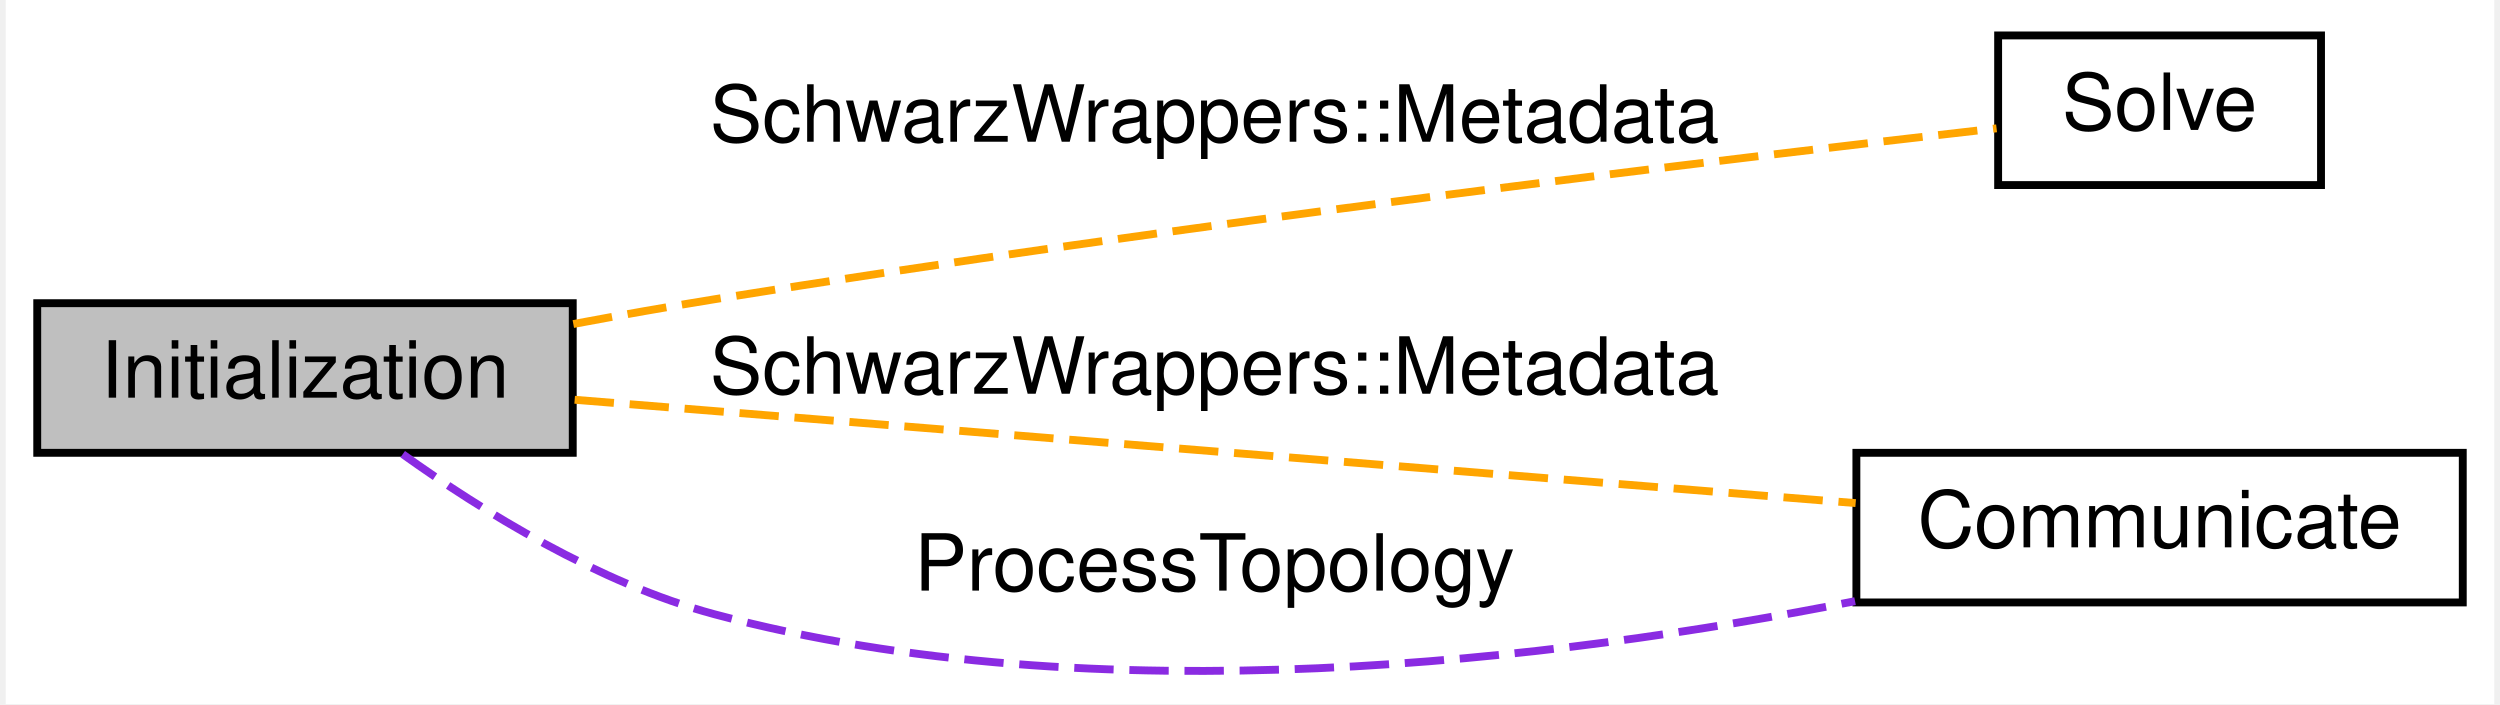
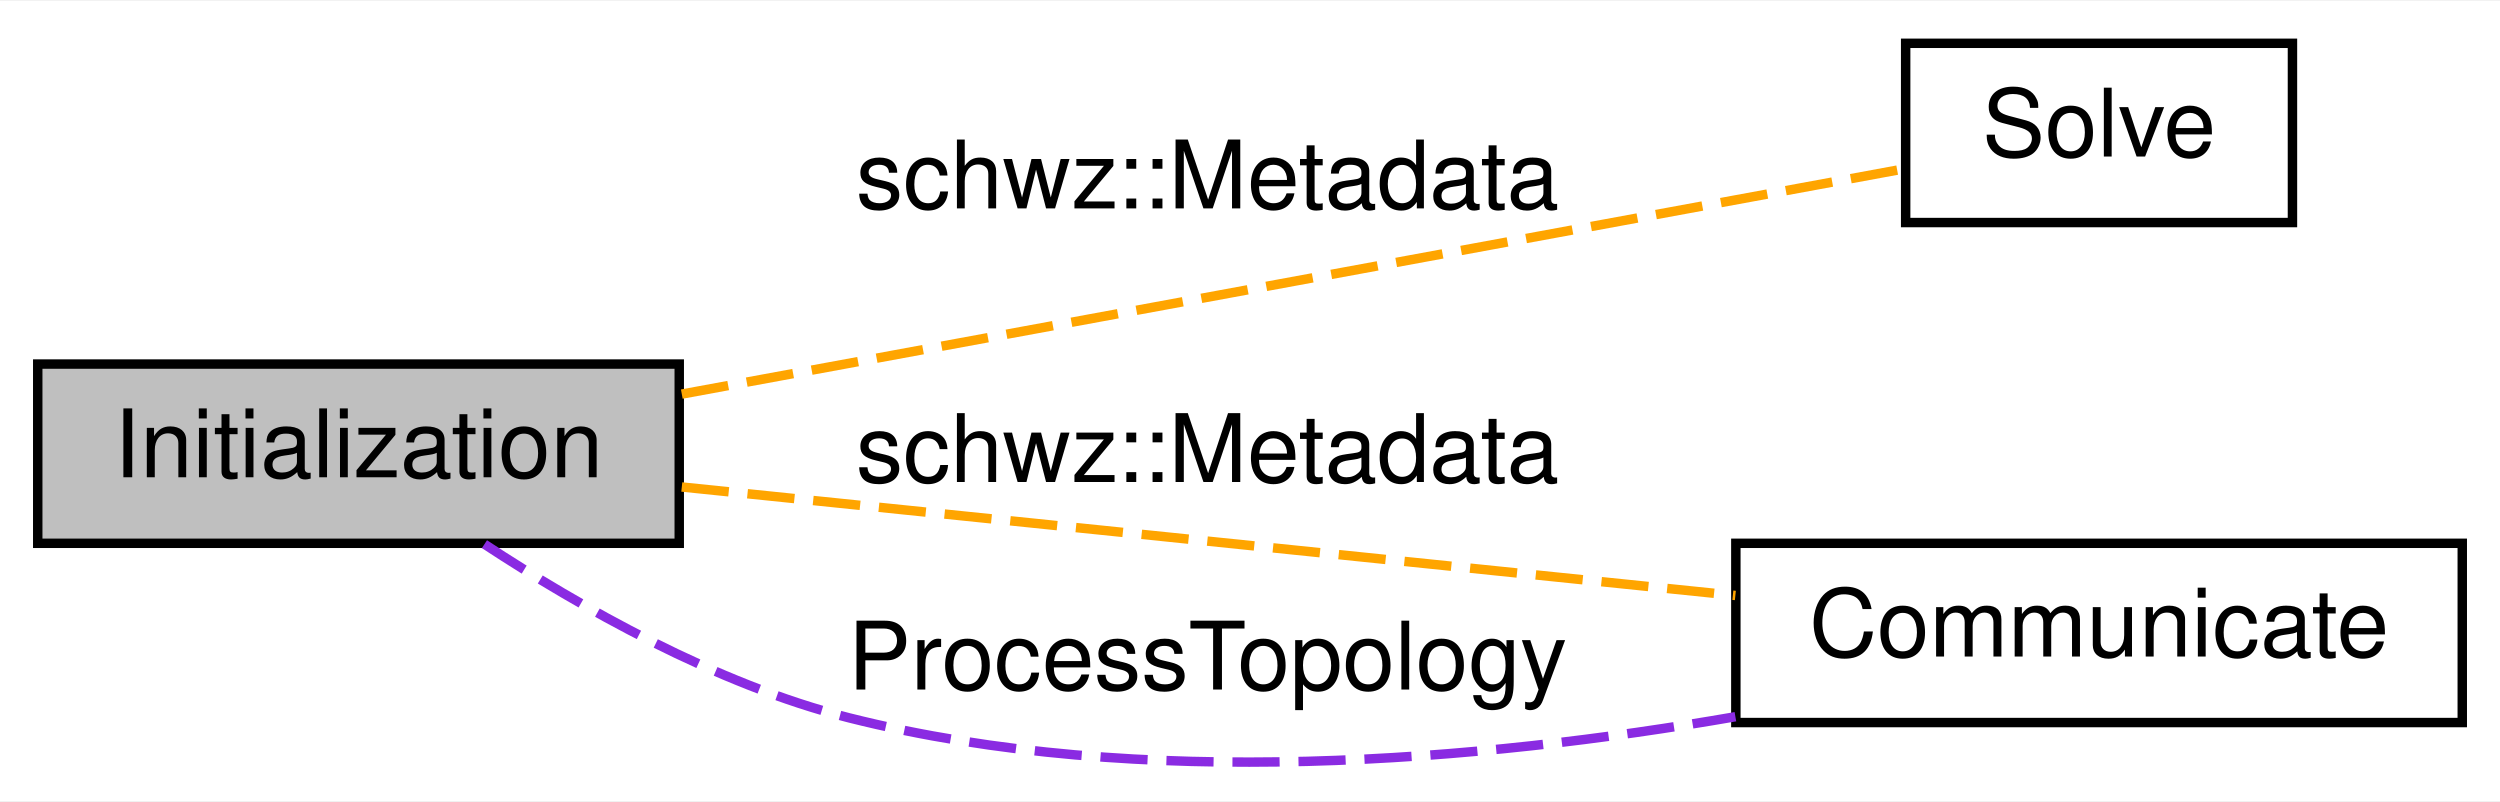
- <svg xmlns="http://www.w3.org/2000/svg" xmlns:xlink="http://www.w3.org/1999/xlink" width="316pt" height="89pt" viewBox="0.00 0.00 316.00 89.41">
-   <g id="graph0" class="graph" transform="scale(1 1) rotate(0) translate(4 85.4137)">
-     <polygon fill="#ffffff" stroke="transparent" points="-4,4 -4,-85.414 312,-85.414 312,4 -4,4" />
+ <svg xmlns="http://www.w3.org/2000/svg" xmlns:xlink="http://www.w3.org/1999/xlink" width="265pt" height="85pt" viewBox="0.00 0.00 265.00 84.82">
+   <g id="graph0" class="graph" transform="scale(1 1) rotate(0) translate(4 80.8242)">
+     <polygon fill="#ffffff" stroke="transparent" points="-4,4 -4,-80.824 261,-80.824 261,4 -4,4" />
    <g id="node1" class="node">
      <g id="a_node1">
        <a xlink:href="group__solve.html" target="_top" xlink:title="A module dedicated to the solvers including local solution and convergence detection in schwarz-lib...">
-           <polygon fill="#ffffff" stroke="#000000" points="249,-61.914 249,-80.914 290,-80.914 290,-61.914 249,-61.914" />
-           <text text-anchor="middle" x="269.5" y="-68.914" font-family="Helvetica,sans-Serif" font-size="10.00" fill="#000000">Solve</text>
+           <polygon fill="#ffffff" stroke="#000000" points="198,-57.324 198,-76.324 239,-76.324 239,-57.324 198,-57.324" />
+           <text text-anchor="middle" x="218.5" y="-64.324" font-family="Helvetica,sans-Serif" font-size="10.00" fill="#000000">Solve</text>
        </a>
      </g>
    </g>
    <g id="node2" class="node">
      <g id="a_node2">
        <a xlink:href="group__comm.html" target="_top" xlink:title="A module dedicated to the Communication interface in schwarz-lib. ">
-           <polygon fill="#ffffff" stroke="#000000" points="231,-8.914 231,-27.914 308,-27.914 308,-8.914 231,-8.914" />
-           <text text-anchor="middle" x="269.5" y="-15.914" font-family="Helvetica,sans-Serif" font-size="10.00" fill="#000000">Communicate</text>
+           <polygon fill="#ffffff" stroke="#000000" points="180,-4.324 180,-23.324 257,-23.324 257,-4.324 180,-4.324" />
+           <text text-anchor="middle" x="218.5" y="-11.324" font-family="Helvetica,sans-Serif" font-size="10.00" fill="#000000">Communicate</text>
        </a>
      </g>
    </g>
    <g id="node3" class="node">
-       <polygon fill="#bfbfbf" stroke="#000000" points="0,-27.914 0,-46.914 68,-46.914 68,-27.914 0,-27.914" />
-       <text text-anchor="middle" x="34" y="-34.914" font-family="Helvetica,sans-Serif" font-size="10.00" fill="#000000">Initialization</text>
+       <polygon fill="#bfbfbf" stroke="#000000" points="0,-23.324 0,-42.324 68,-42.324 68,-23.324 0,-23.324" />
+       <text text-anchor="middle" x="34" y="-30.324" font-family="Helvetica,sans-Serif" font-size="10.00" fill="#000000">Initialization</text>
    </g>
    <g id="edge2" class="edge">
-       <path fill="none" stroke="#ffa500" stroke-dasharray="5,2" d="M68.073,-44.269C74.037,-45.383 80.192,-46.476 86,-47.414 144.838,-56.91 214.755,-65.246 248.802,-69.116" />
-       <text text-anchor="middle" x="149.5" y="-67.414" font-family="Helvetica,sans-Serif" font-size="10.00" fill="#000000">SchwarzWrappers::Metadata</text>
+       <path fill="none" stroke="#ffa500" stroke-dasharray="5,2" d="M68.271,-39.14C106.308,-46.149 166.461,-57.234 197.866,-63.022" />
+       <text text-anchor="middle" x="124" y="-58.824" font-family="Helvetica,sans-Serif" font-size="10.00" fill="#000000">schwz::Metadata</text>
    </g>
    <g id="edge1" class="edge">
-       <path fill="none" stroke="#ffa500" stroke-dasharray="5,2" d="M68.244,-34.651C111.49,-31.162 185.697,-25.175 230.908,-21.527" />
-       <text text-anchor="middle" x="149.5" y="-35.414" font-family="Helvetica,sans-Serif" font-size="10.00" fill="#000000">SchwarzWrappers::Metadata</text>
+       <path fill="none" stroke="#ffa500" stroke-dasharray="5,2" d="M68.271,-29.295C99.951,-26.033 146.972,-21.19 179.949,-17.794" />
+       <text text-anchor="middle" x="124" y="-29.824" font-family="Helvetica,sans-Serif" font-size="10.00" fill="#000000">schwz::Metadata</text>
    </g>
    <g id="edge3" class="edge">
-       <path fill="none" stroke="#8a2be2" stroke-dasharray="5,2" d="M46.41,-27.737C56.455,-20.554 71.301,-11.35 86,-7.414 134.709,5.63 193.192,-1.618 230.83,-9.078" />
-       <text text-anchor="middle" x="149.5" y="-10.414" font-family="Helvetica,sans-Serif" font-size="10.00" fill="#000000">ProcessTopology</text>
+       <path fill="none" stroke="#8a2be2" stroke-dasharray="5,2" d="M47.352,-23.23C57.427,-16.609 71.882,-8.384 86,-4.824 116.964,2.982 153.207,-.292 179.953,-4.943" />
+       <text text-anchor="middle" x="124" y="-7.824" font-family="Helvetica,sans-Serif" font-size="10.00" fill="#000000">ProcessTopology</text>
    </g>
  </g>
</svg>
